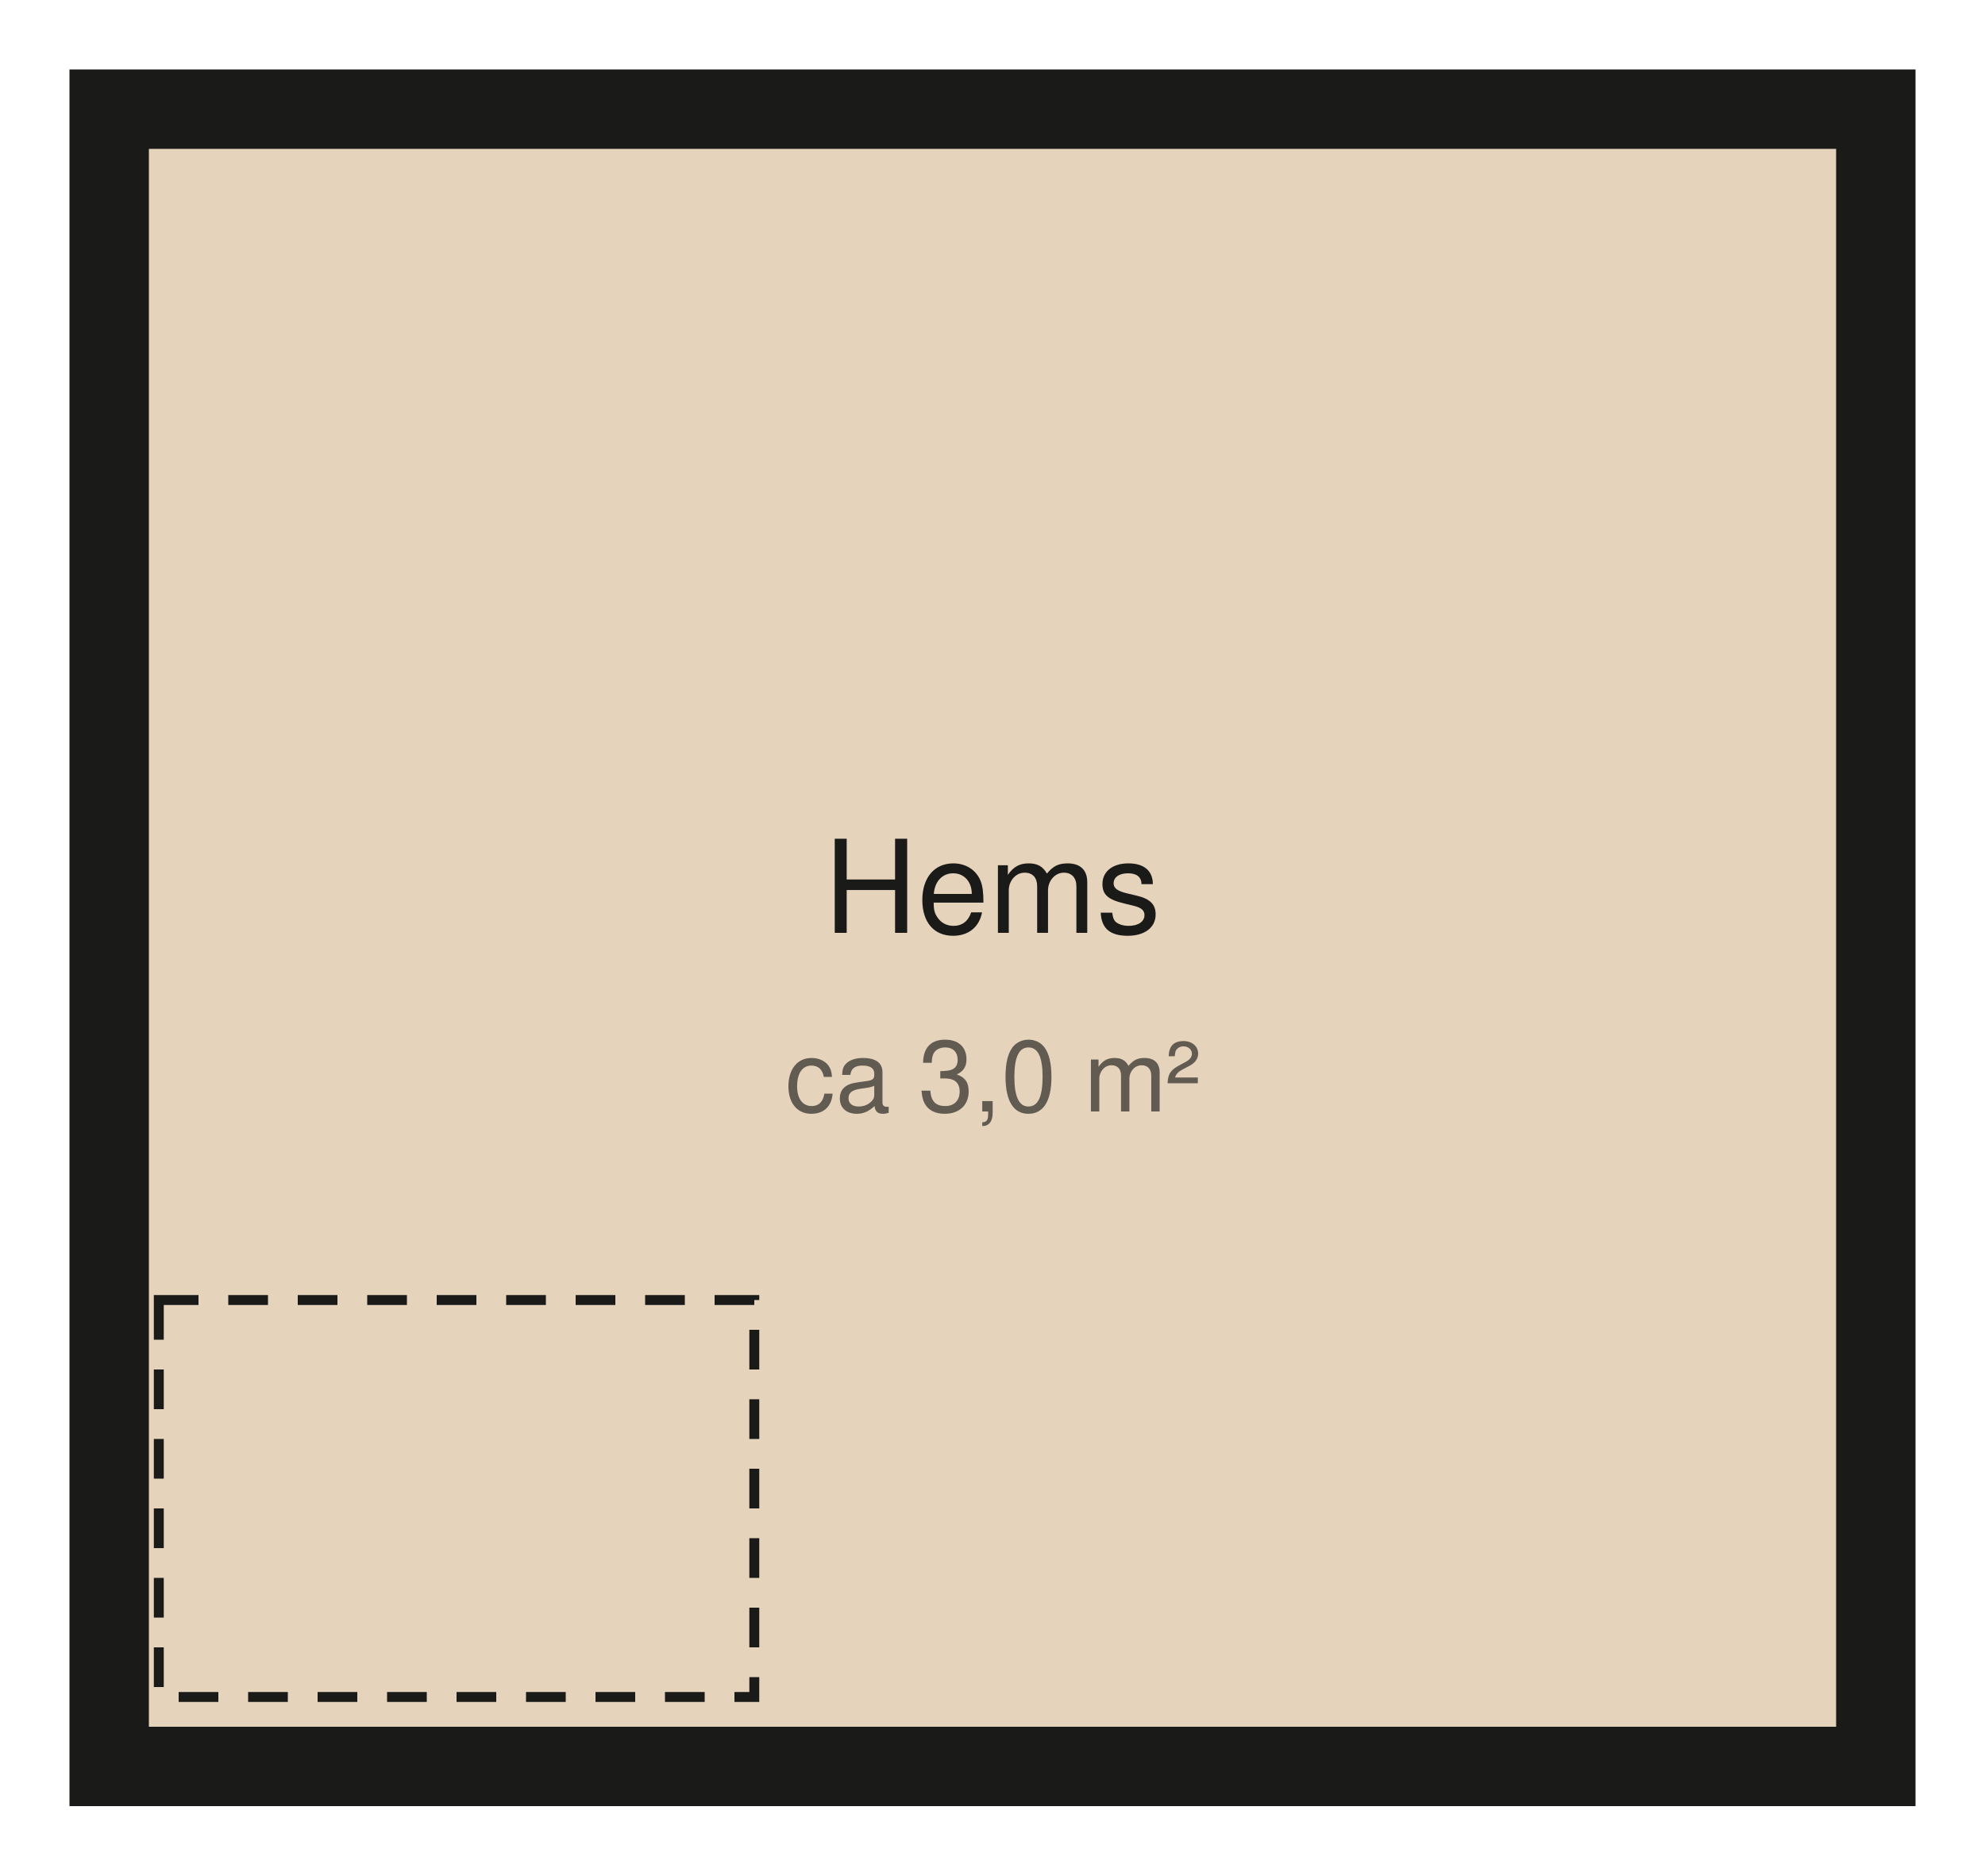
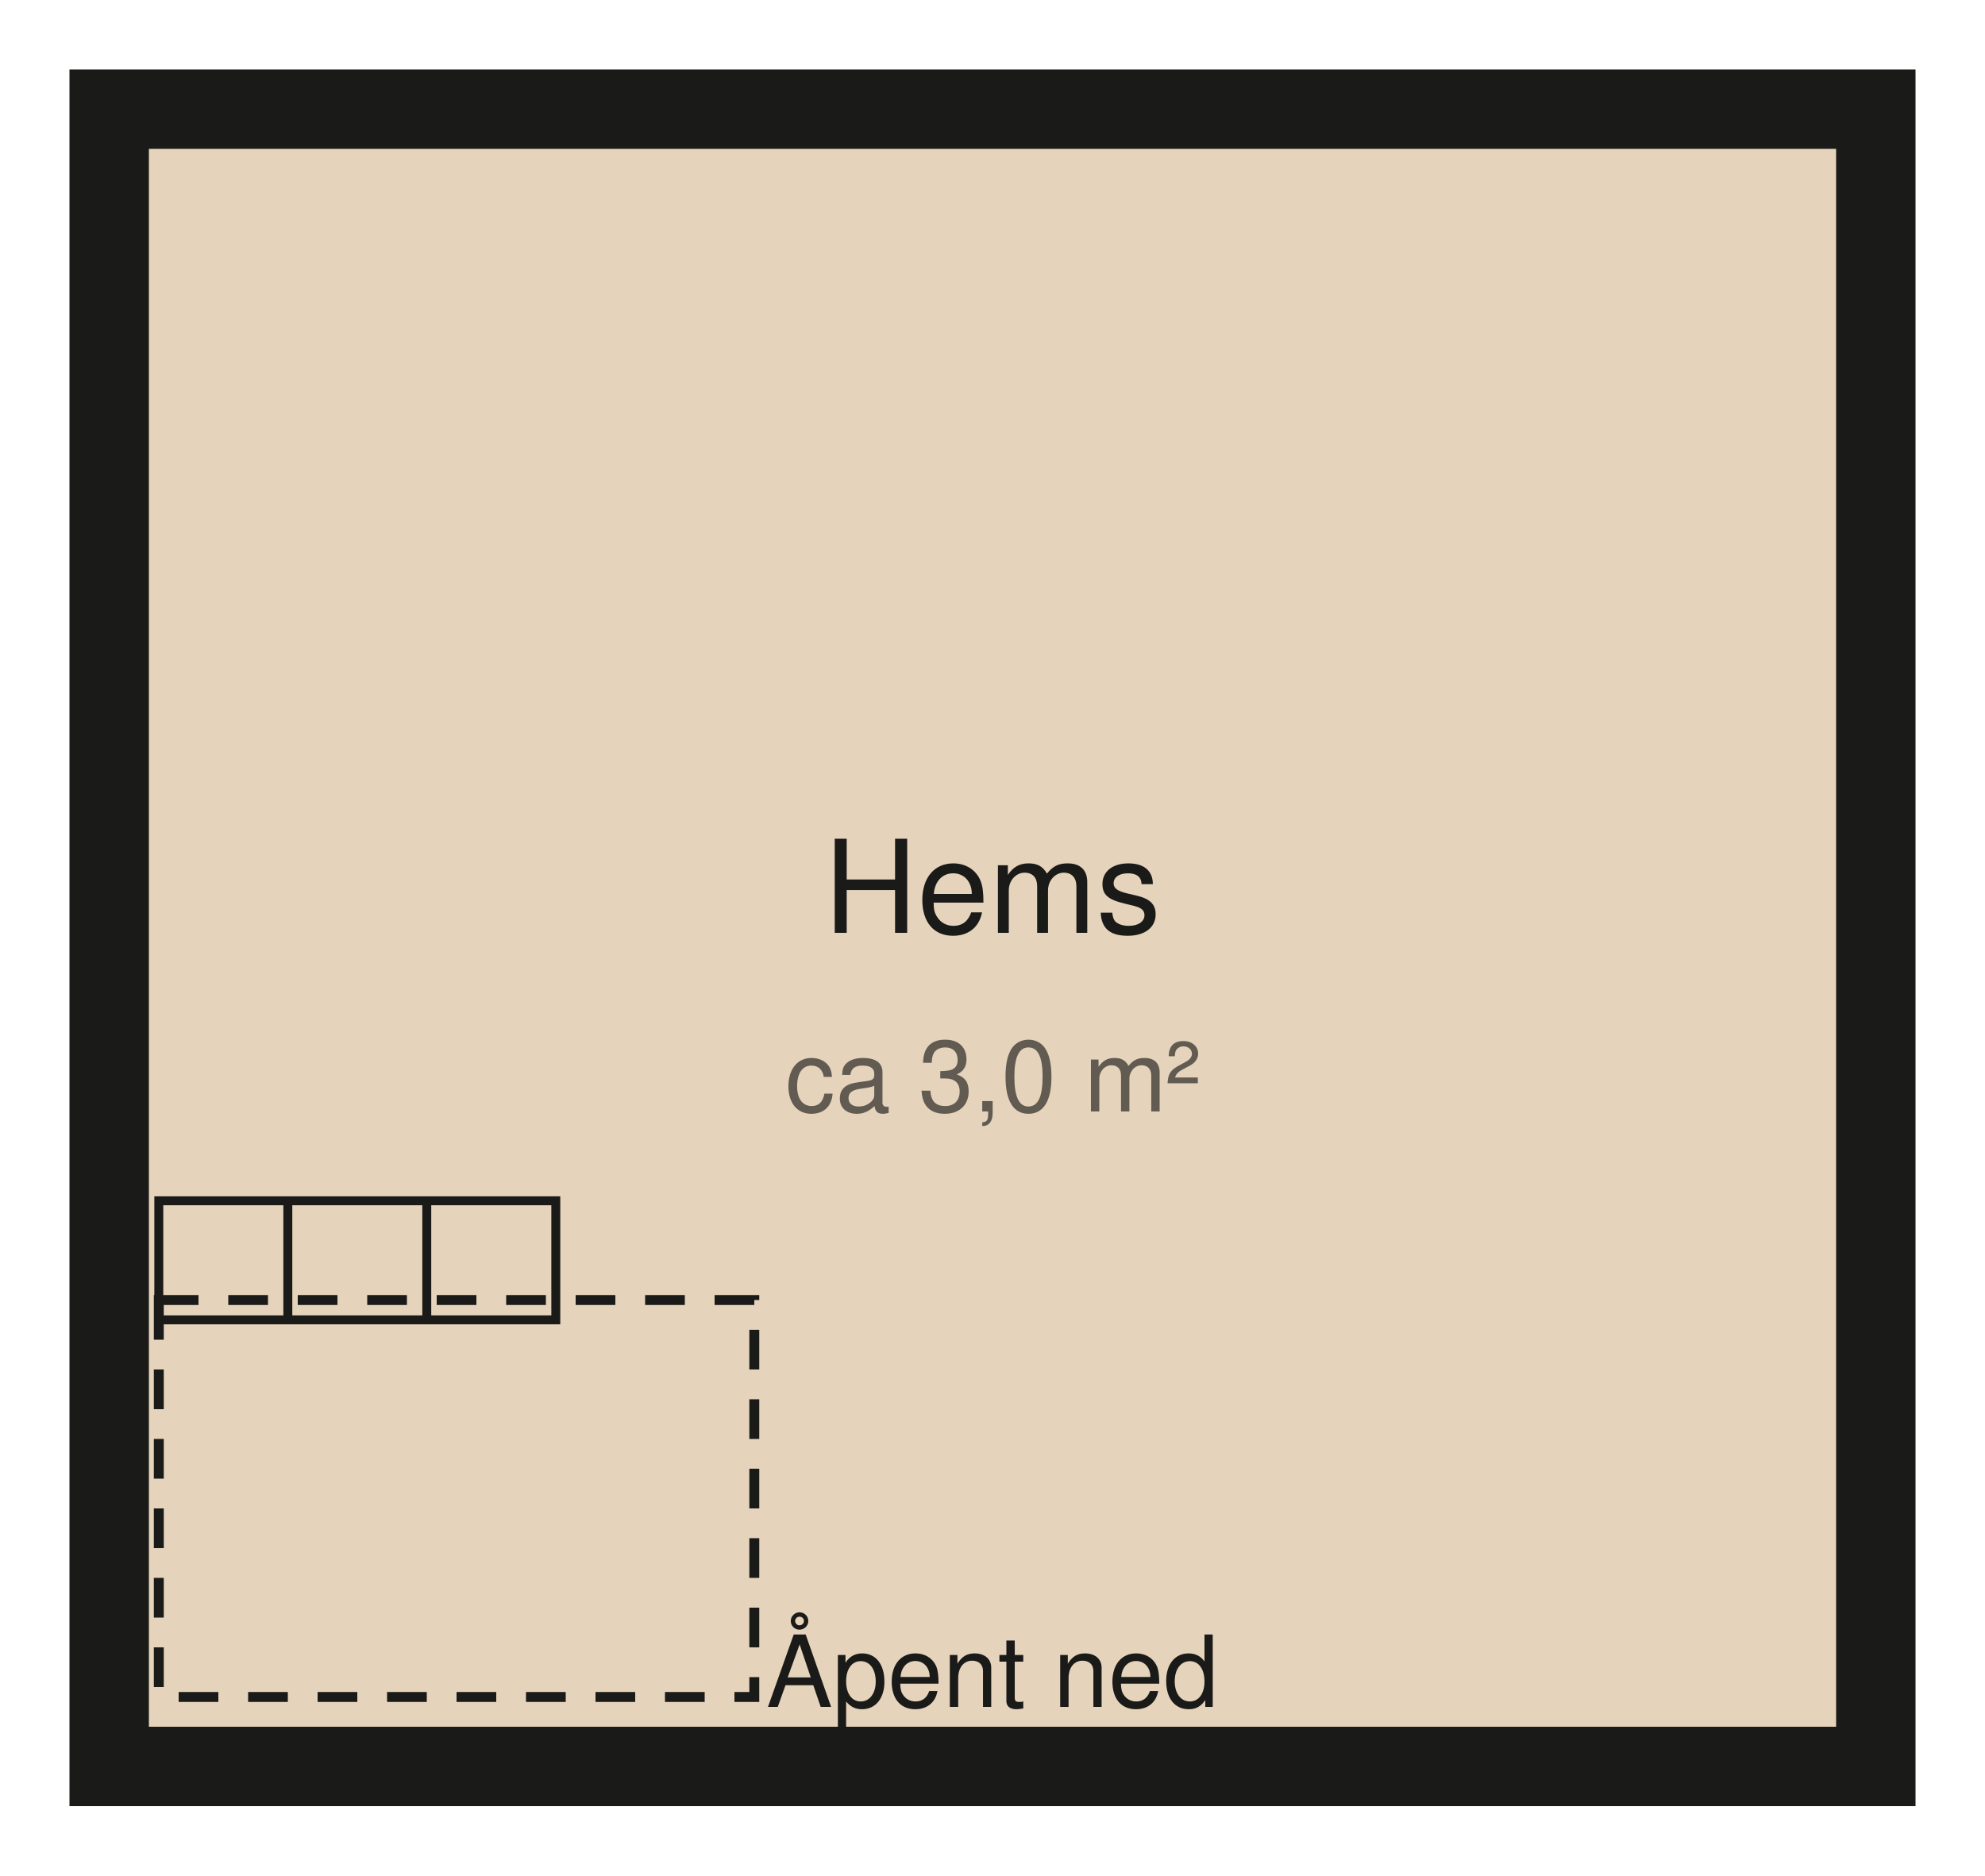
<svg xmlns="http://www.w3.org/2000/svg" viewBox="0 0 200 189">
  <polygon points="11,11 189,11 189,178 11,178" fill="#E5D3BC" />
  <polygon points="11,11 189,11 189,178 11,178" fill="none" stroke="#1A1A18" stroke-width="8" />
  <polygon points="16,131 76,131 76,171 16,171" fill="none" stroke="#1A1A18" stroke-width="1" stroke-dasharray="4 3" />
+   <line x1="11" y1="178" x2="189" y2="178" stroke="#1A1A18" stroke-width="1.4" stroke-dasharray="8 5" />
+   <text x="100" y="172" font-family="Helvetica" font-size="10" fill="#1A1A18" text-anchor="middle">Åpent ned</text>
+   <rect x="16" y="121" width="40" height="12" fill="none" stroke="#1A1A18" stroke-width="0.9" />
+   <line x1="29" y1="121" x2="29" y2="133" stroke="#1A1A18" stroke-width="0.9" />
+   <line x1="43" y1="121" x2="43" y2="133" stroke="#1A1A18" stroke-width="0.9" />
  <g font-family="Helvetica" fill="#1A1A18" text-anchor="middle">
    <text x="100" y="94" font-size="13">Hems</text>
    <text x="100" y="112" font-size="10" opacity="0.65">ca 3,0 m²</text>
  </g>
</svg>
